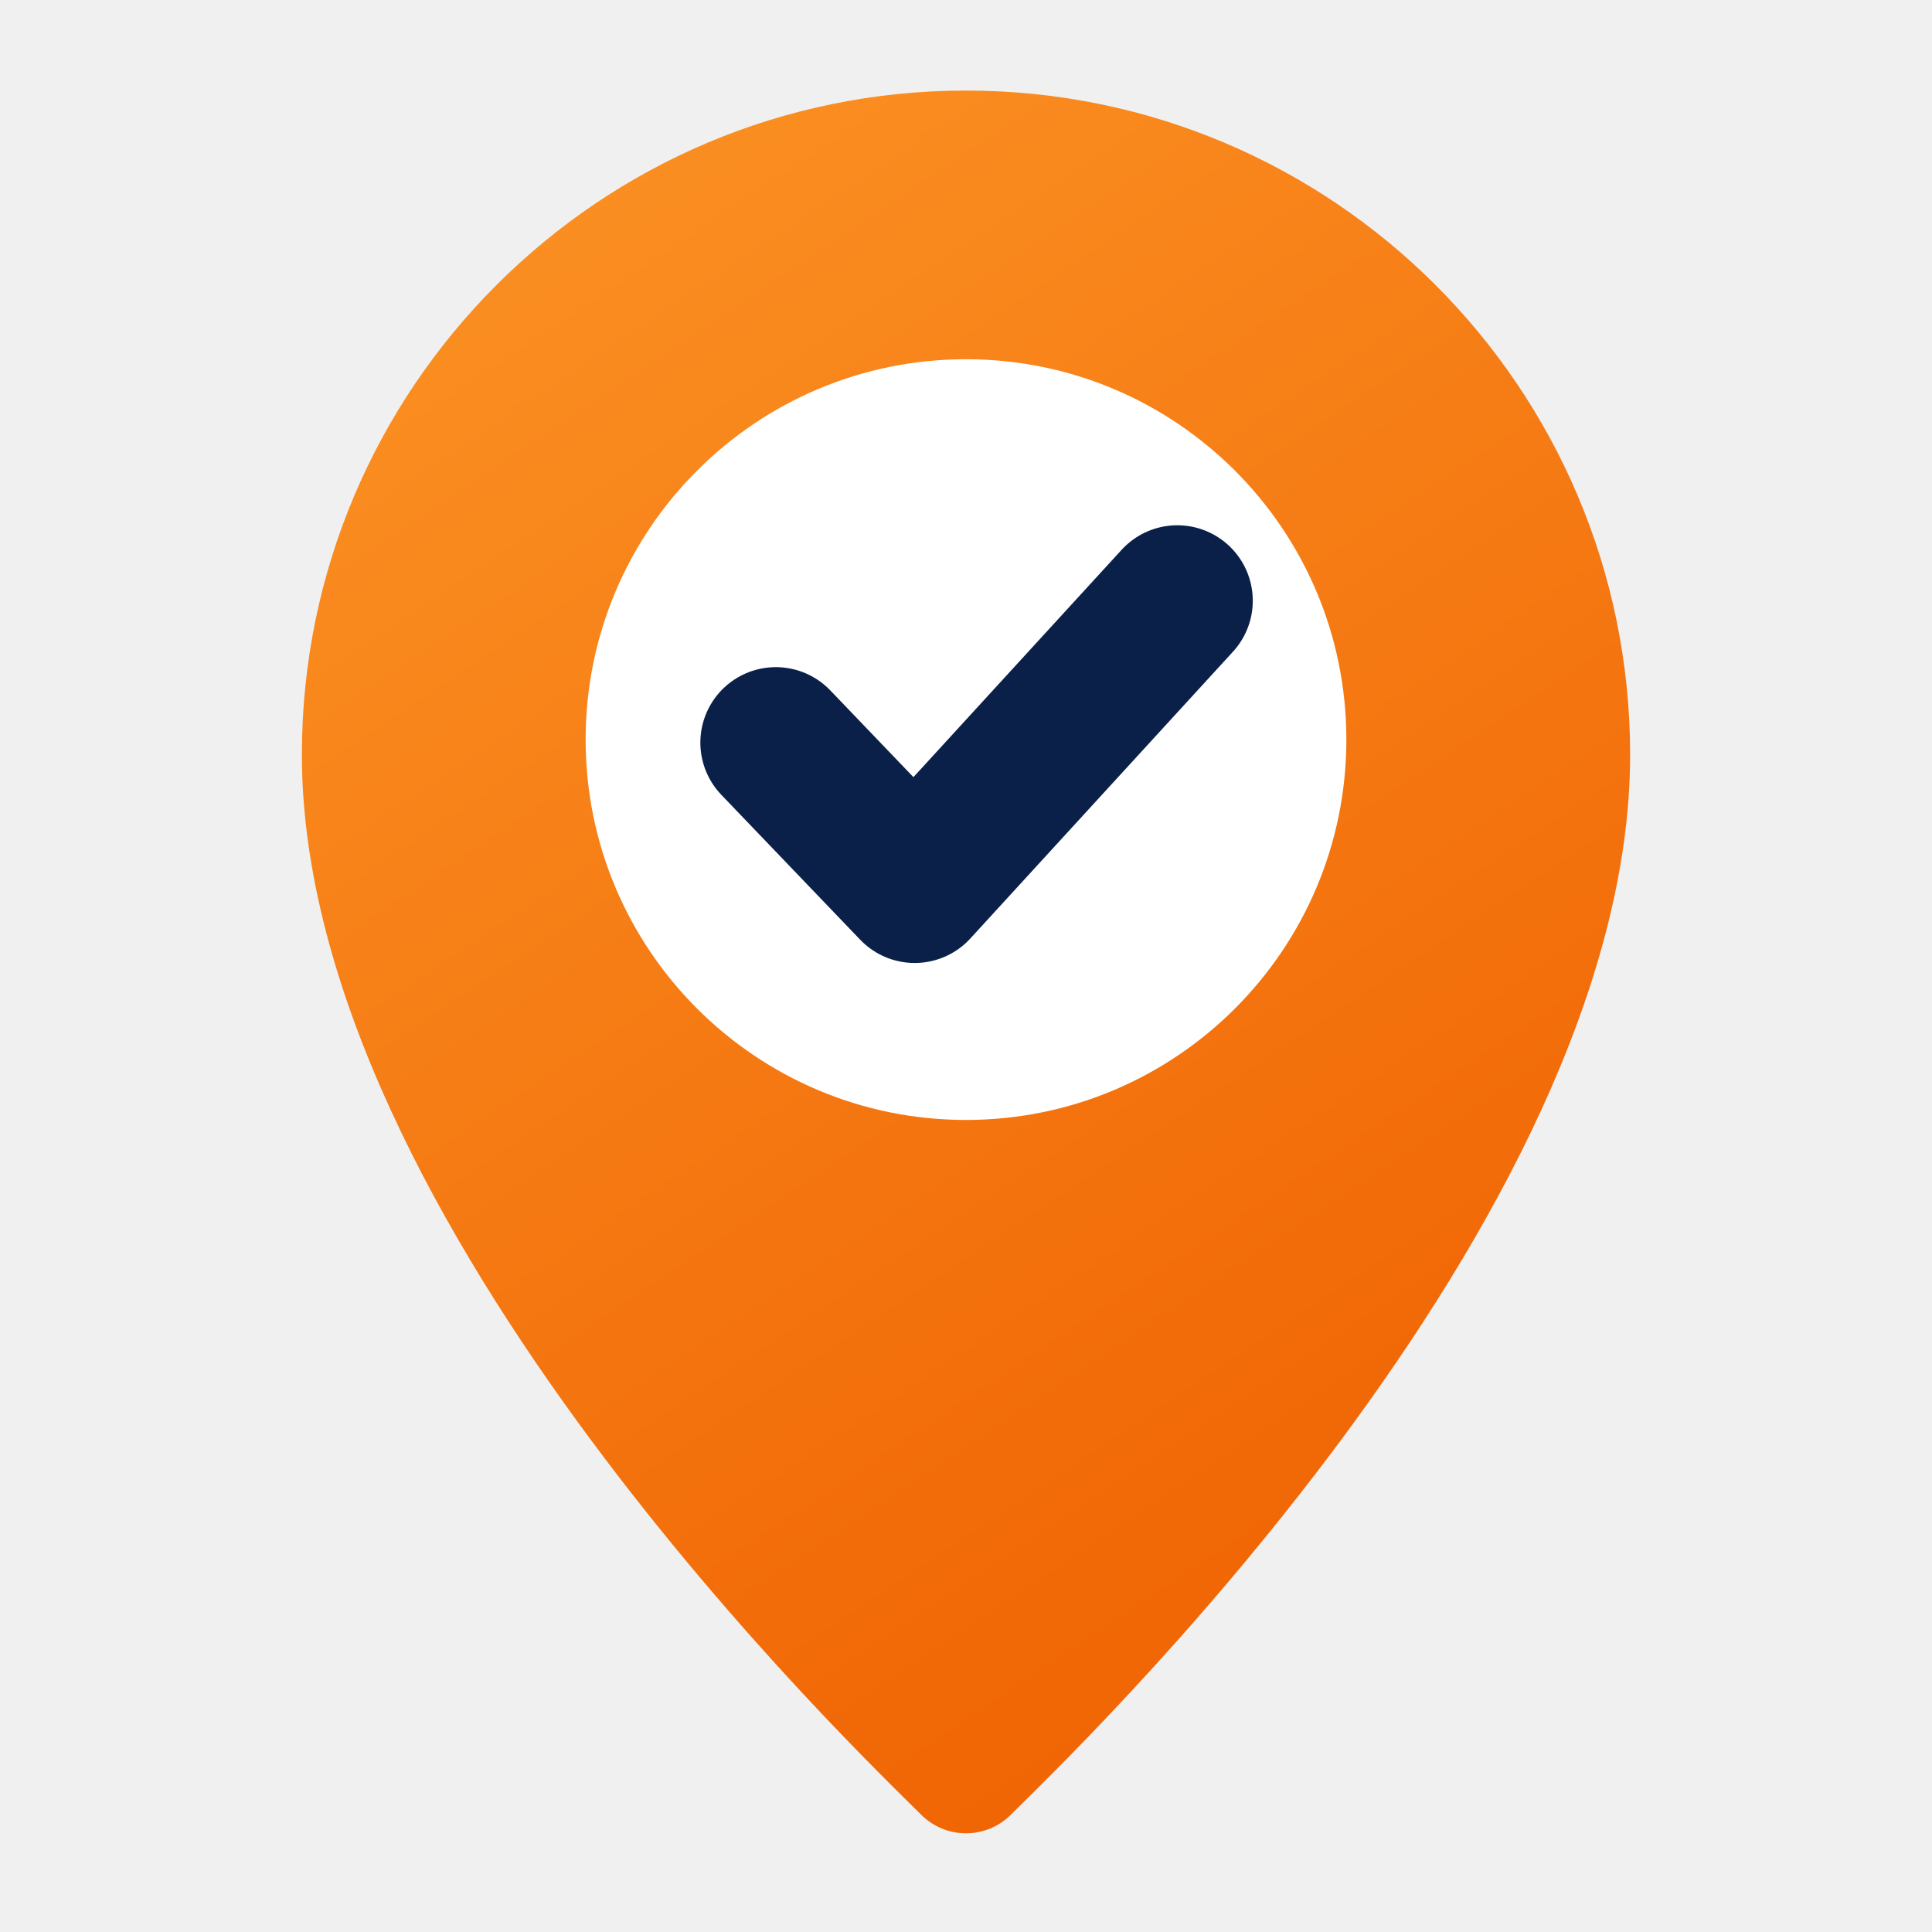
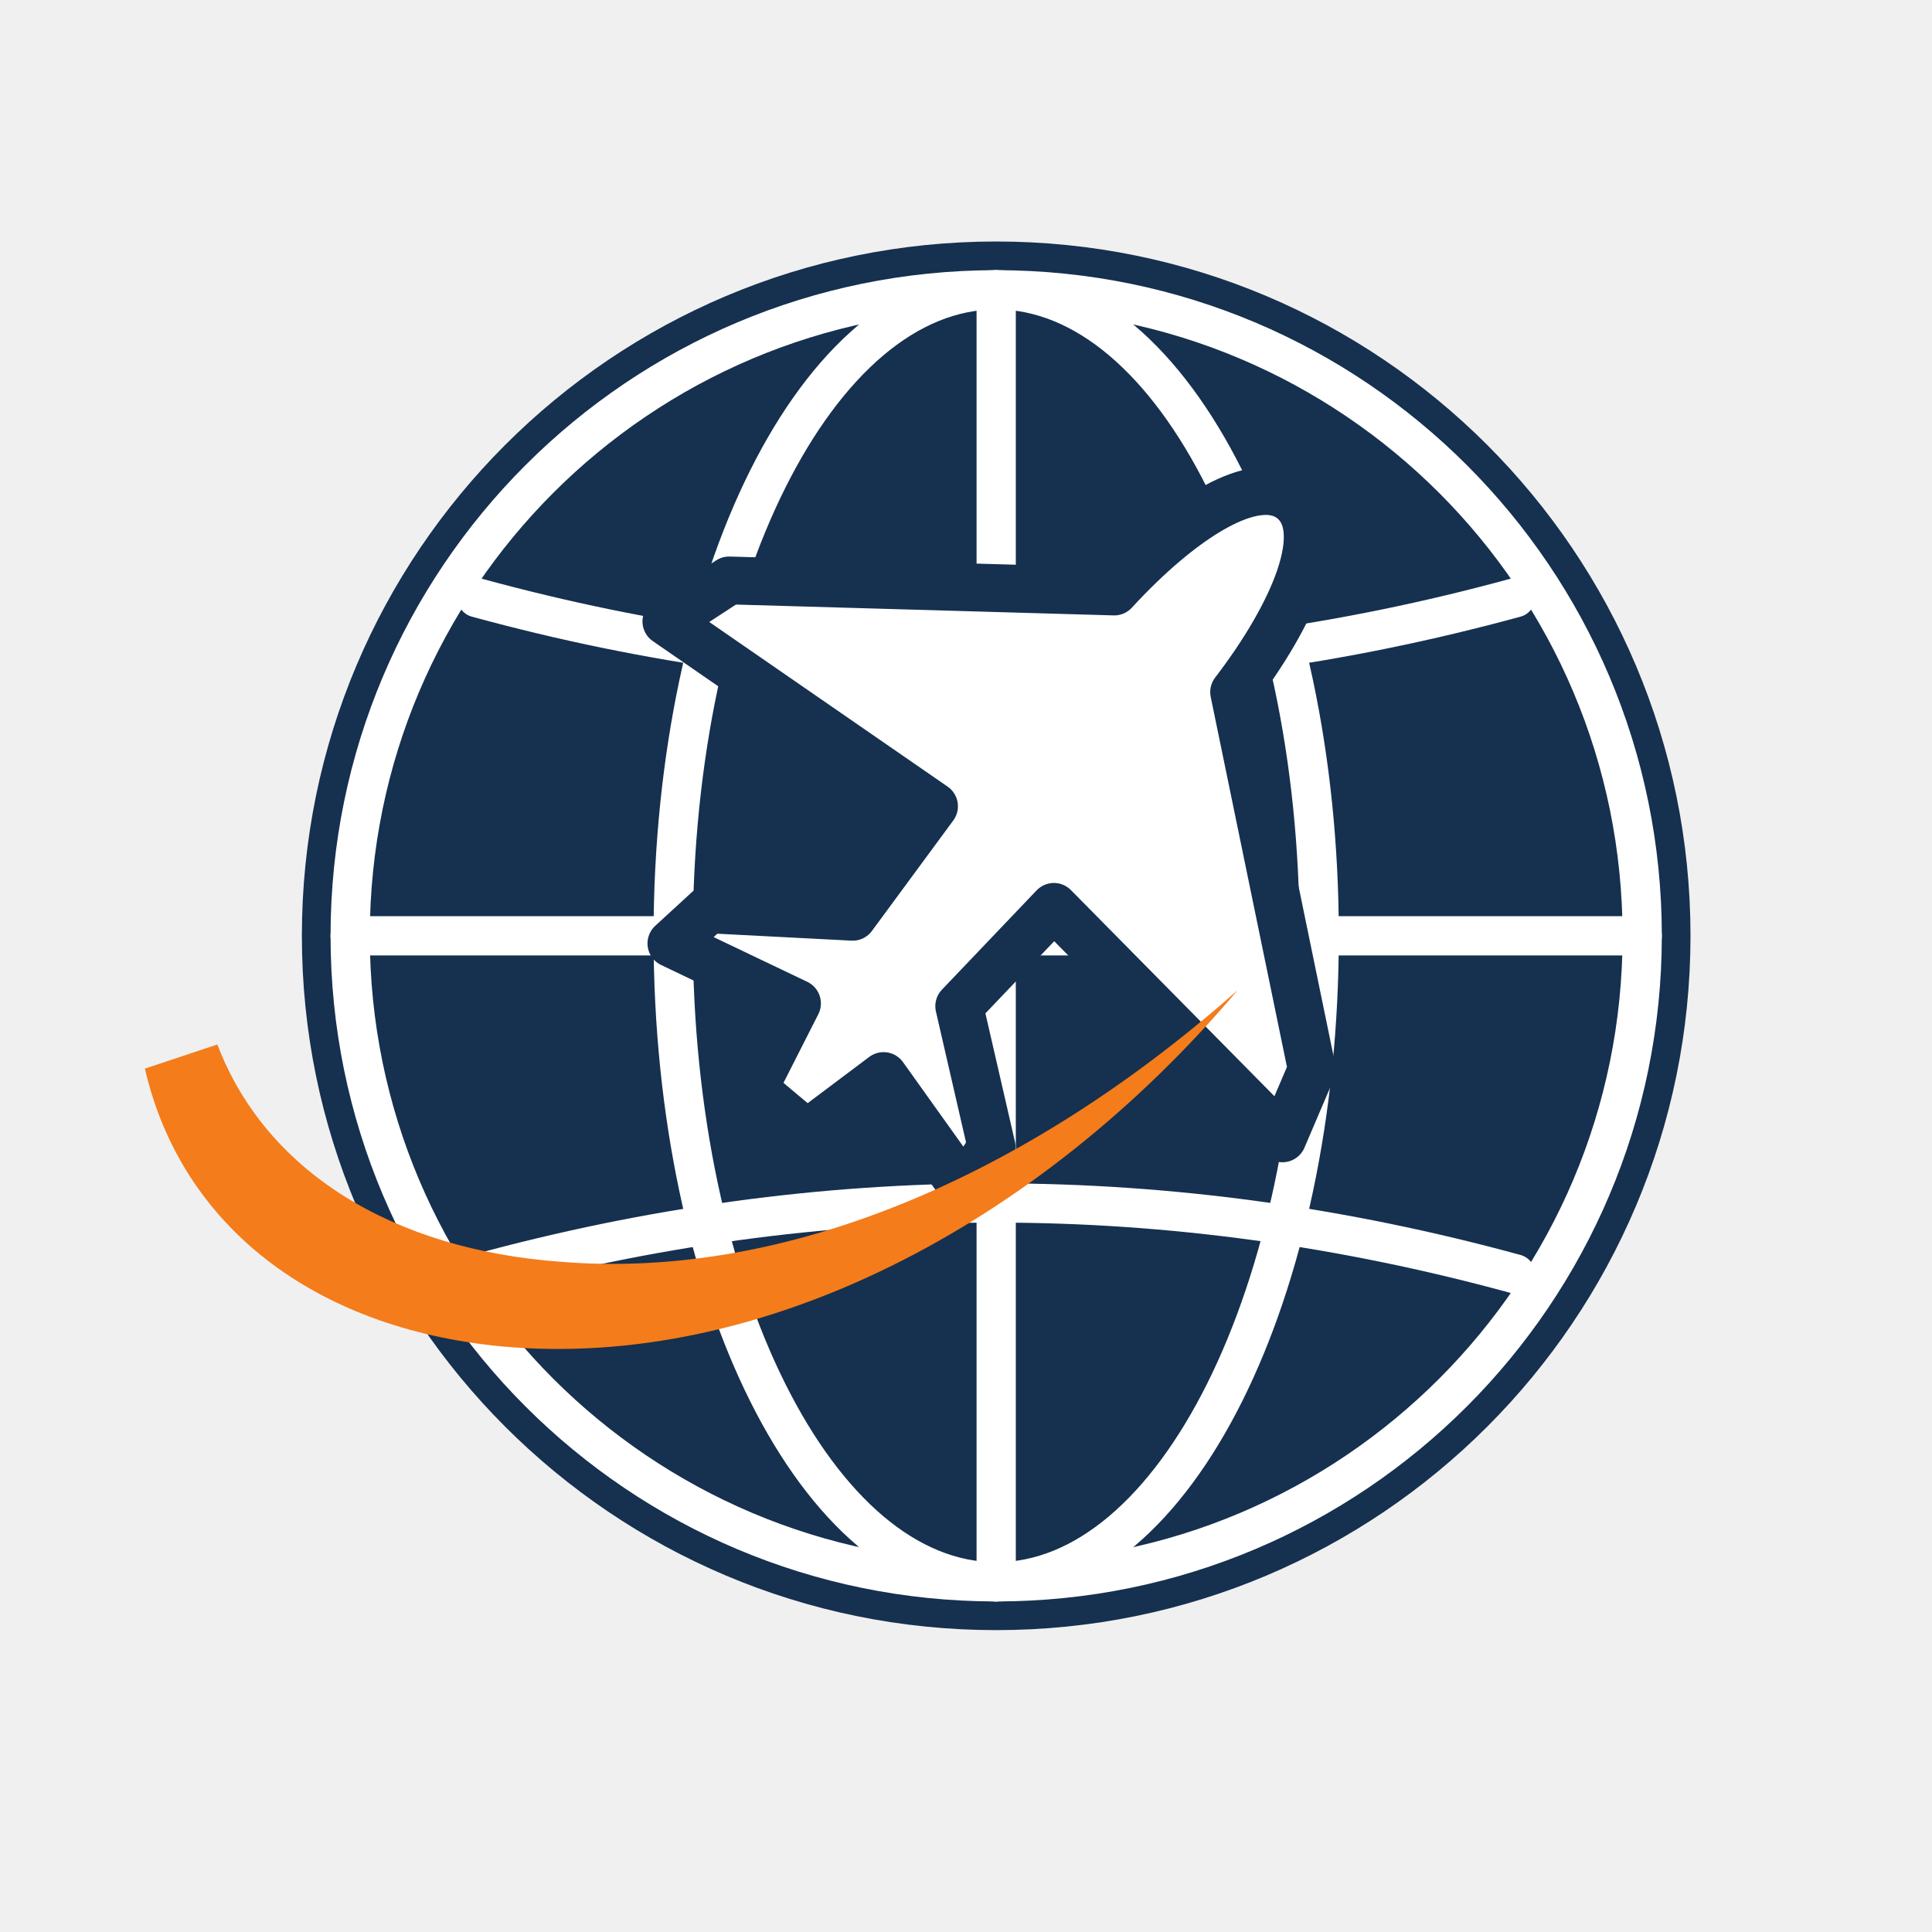
<svg xmlns="http://www.w3.org/2000/svg" viewBox="0 0 64 64">
-   <defs>
-     <linearGradient id="g" x1="14" y1="4" x2="50" y2="58" gradientUnits="userSpaceOnUse">
-       <stop offset="0" stop-color="#fb9224" />
-       <stop offset="1" stop-color="#ef5f00" />
-     </linearGradient>
-   </defs>
-   <path d="M32 3C19.85 3 10 12.85 10 25c0 15.5 18.6 33.2 20.5 35.1a2.1 2.1 0 0 0 3 0C35.4 58.2 54 40.5 54 25 54 12.85 44.15 3 32 3Z" fill="url(#g)" />
-   <circle cx="32" cy="24.5" r="12.6" fill="#ffffff" />
-   <path d="M25.7 24.6 30.3 29.4 39 19.9" fill="none" stroke="#0b2049" stroke-width="5" stroke-linecap="round" stroke-linejoin="round" />
+   <circle cx="33" cy="31" r="23" fill="#16304f" />
+   <g stroke="#fff" stroke-width="1.3" fill="none" stroke-linecap="round">
+     <circle cx="33" cy="31" r="21.4" />
+     <line x1="33" y1="9.6" x2="33" y2="52.4" />
+     <ellipse cx="33" cy="31" rx="10.7" ry="21.4" />
+     <line x1="11.6" y1="31" x2="54.4" y2="31" />
+     <path d="M15.8 19.8 Q33 24.5 50.2 19.8" />
+     <path d="M15.8 42.2 Q33 37.5 50.2 42.2" />
+   </g>
+   <g transform="translate(34.5 26.5) rotate(40) scale(0.72)">
+     <path fill="#fff" stroke="#16304f" stroke-width="2.2" stroke-linejoin="round" d="M0-18c2.2 0 3.4 4 3.6 8.5L17.5 1.5l1 3.3-14.9-1.4-.4 6.3 5.3 4 .3 2.3-6.2-1.6-1 4.3h-3.2l-1-4.3-6.2 1.6.3-2.3 5.3-4-.4-6.3-14.9 1.4 1-3.3L-3.6-9.5C-3.4-14-2.2-18 0-18Z" />
+   </g>
+   <path fill="#f47c1a" d="M4.8 35.4c1.2 5.2 5.6 8.6 11.8 9.2 8.6.8 17.8-4 24.4-11.8-7 6.2-15 9.6-22.4 9-5.6-.4-9.8-3-11.4-7.2Z" />
</svg>
